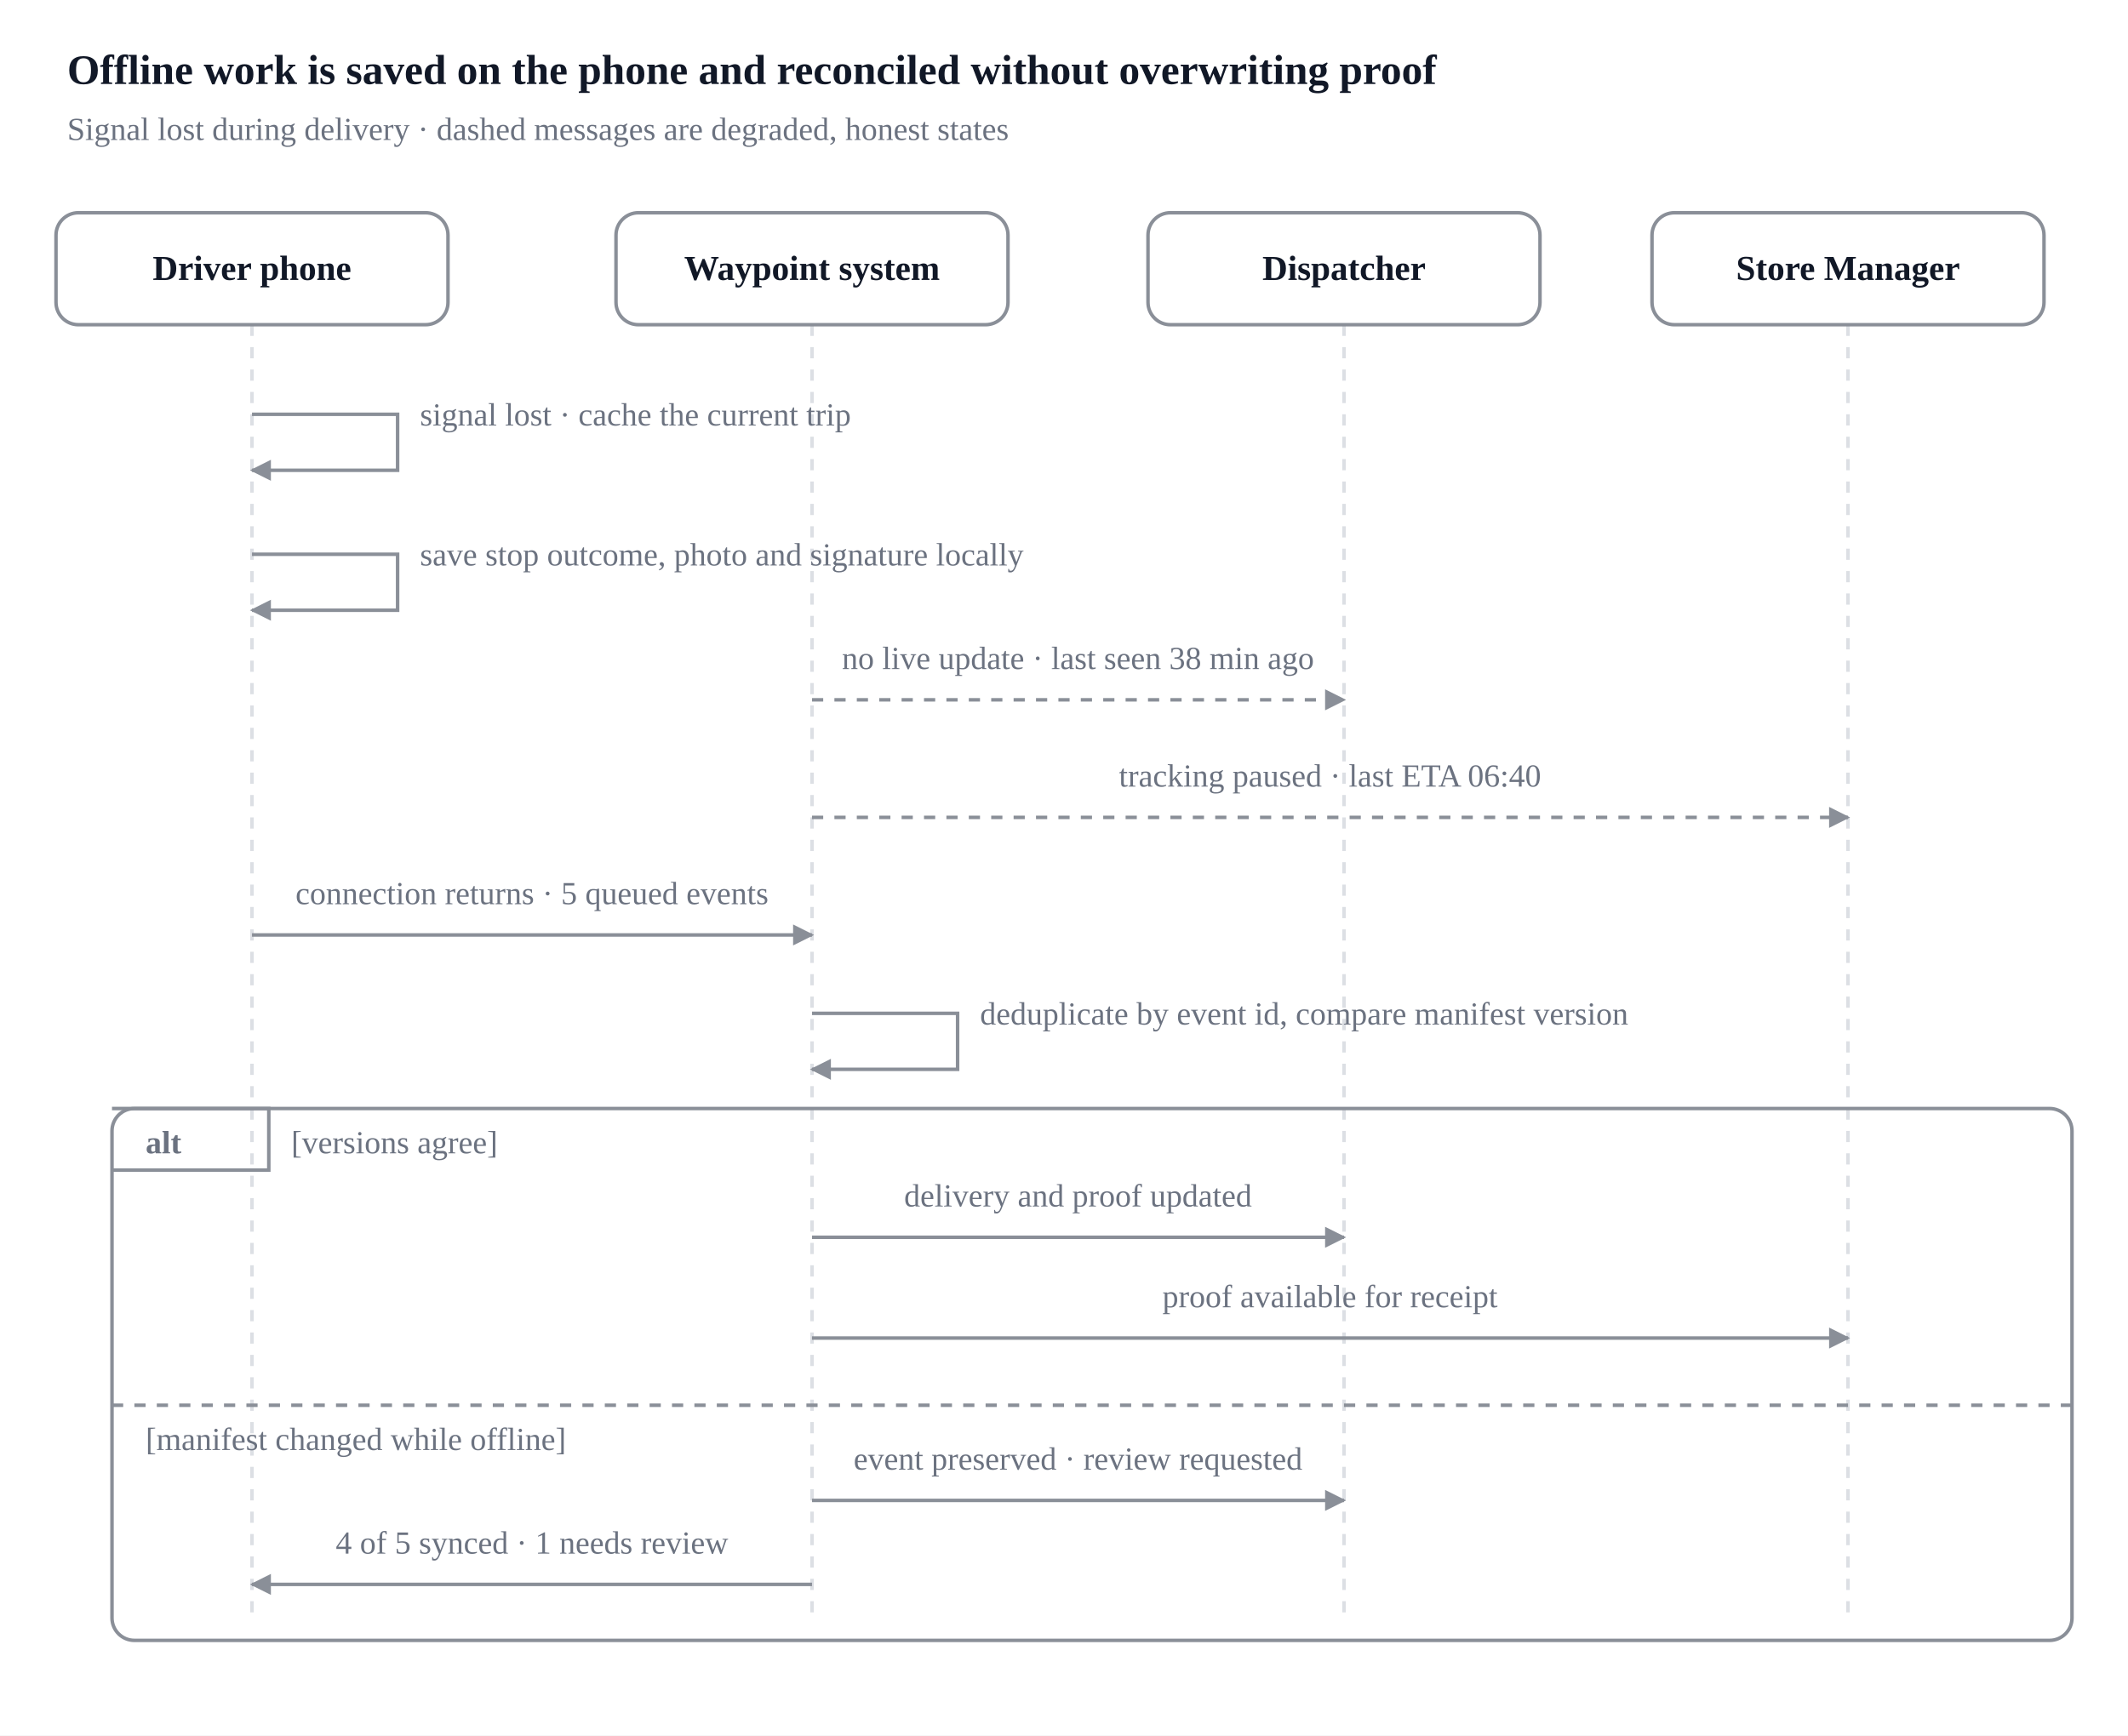
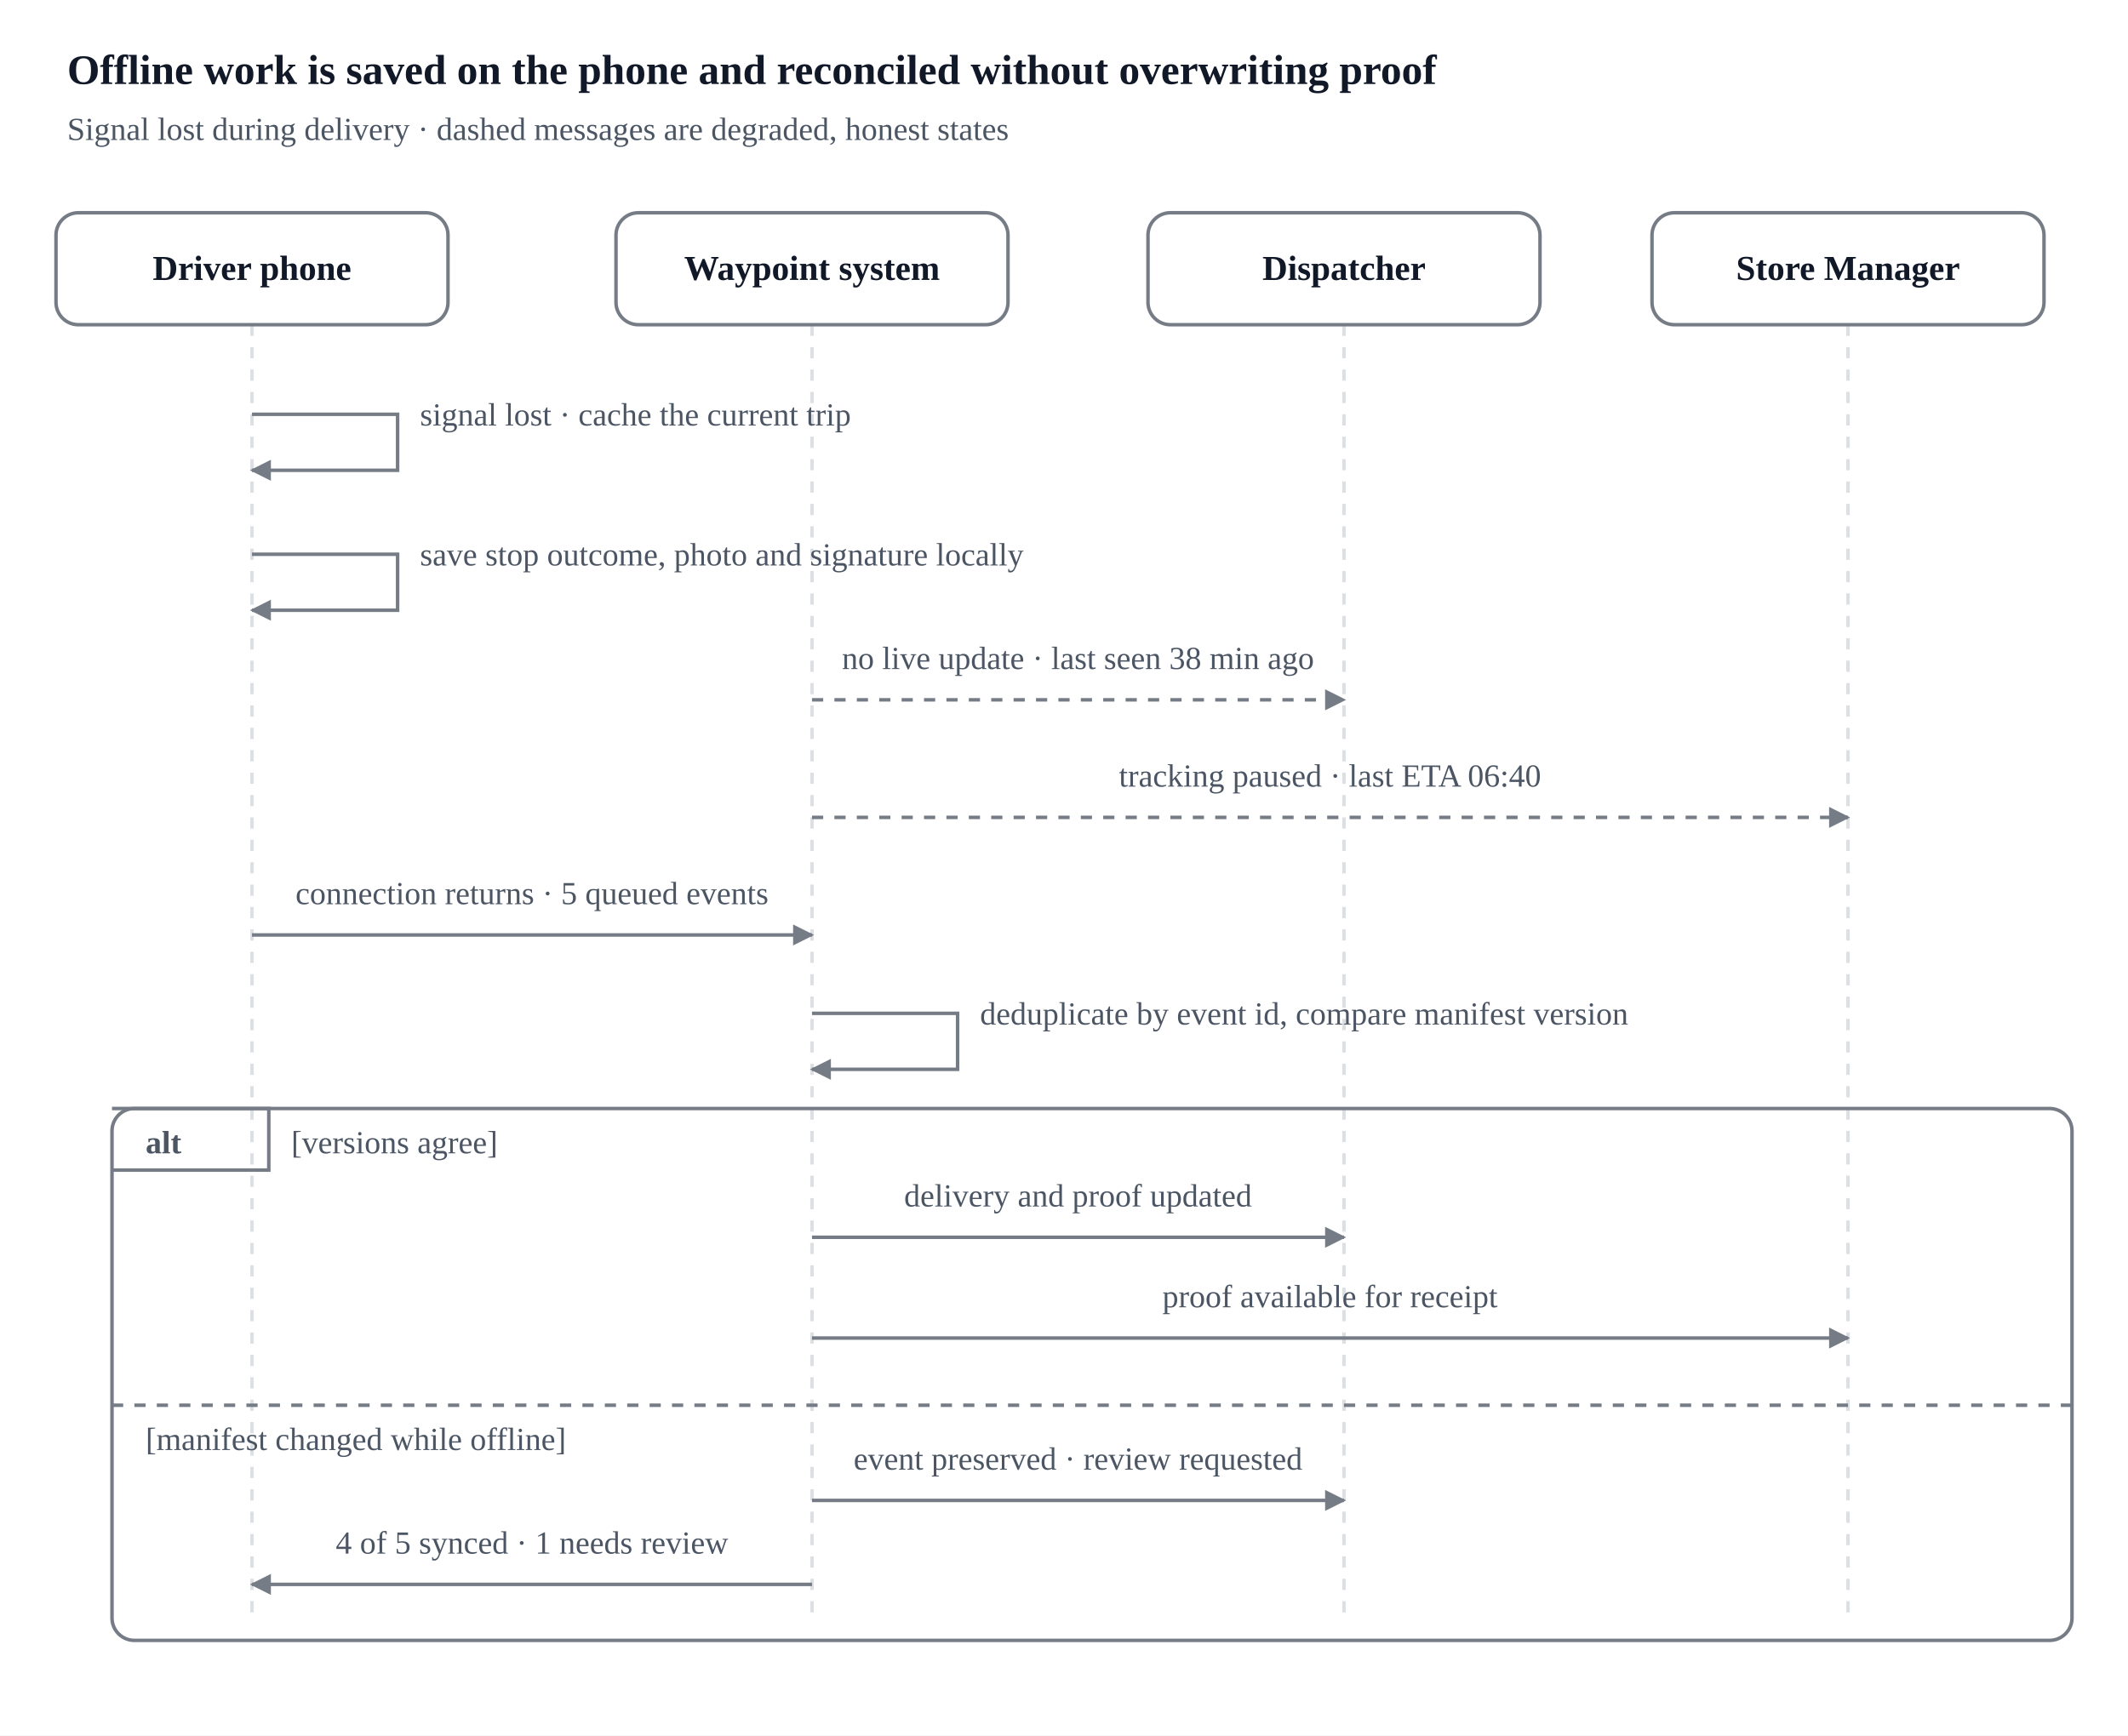
<svg xmlns="http://www.w3.org/2000/svg" viewBox="0 0 760 620" width="760" height="620" font-family="'Times New Roman', 'Liberation Serif', serif" font-size="12.5">
  <rect x="0" y="0" width="760" height="620" fill="#ffffff" />
  <defs>
    <marker id="arrow" viewBox="0 0 10 10" refX="9" refY="5" markerWidth="6" markerHeight="6" orient="auto-start-reverse">
-       <path d="M0 0L10 5L0 10z" fill="#8a8f98" />
+       <path d="M0 0L10 5L0 10z" fill="#767c86" />
    </marker>
  </defs>
  <text x="24" y="30" font-size="15" font-weight="bold" fill="#111827">Offline work is saved on the phone and reconciled without overwriting proof</text>
-   <text x="24" y="50" font-size="11.5" fill="#6b7280">Signal lost during delivery · dashed messages are degraded, honest states</text>
+   <text x="24" y="50" font-size="11.5" fill="#4b5563">Signal lost during delivery · dashed messages are degraded, honest states</text>
  <path d="M90 116V580" fill="none" stroke="#dcdfe4" stroke-width="1.25" stroke-dasharray="4 4" />
-   <rect x="20" y="76" width="140" height="40" rx="8" fill="none" stroke="#8a8f98" stroke-width="1.25" />
+   <rect x="20" y="76" width="140" height="40" rx="8" fill="none" stroke="#767c86" stroke-width="1.25" />
  <text x="90" y="100" font-size="12.5" text-anchor="middle" font-weight="bold" fill="#111827">Driver phone</text>
  <path d="M290 116V580" fill="none" stroke="#dcdfe4" stroke-width="1.25" stroke-dasharray="4 4" />
-   <rect x="220" y="76" width="140" height="40" rx="8" fill="none" stroke="#8a8f98" stroke-width="1.25" />
+   <rect x="220" y="76" width="140" height="40" rx="8" fill="none" stroke="#767c86" stroke-width="1.25" />
  <text x="290" y="100" font-size="12.5" text-anchor="middle" font-weight="bold" fill="#111827">Waypoint system</text>
  <path d="M480 116V580" fill="none" stroke="#dcdfe4" stroke-width="1.25" stroke-dasharray="4 4" />
-   <rect x="410" y="76" width="140" height="40" rx="8" fill="none" stroke="#8a8f98" stroke-width="1.25" />
+   <rect x="410" y="76" width="140" height="40" rx="8" fill="none" stroke="#767c86" stroke-width="1.25" />
  <text x="480" y="100" font-size="12.5" text-anchor="middle" font-weight="bold" fill="#111827">Dispatcher</text>
  <path d="M660 116V580" fill="none" stroke="#dcdfe4" stroke-width="1.25" stroke-dasharray="4 4" />
-   <rect x="590" y="76" width="140" height="40" rx="8" fill="none" stroke="#8a8f98" stroke-width="1.25" />
+   <rect x="590" y="76" width="140" height="40" rx="8" fill="none" stroke="#767c86" stroke-width="1.25" />
  <text x="660" y="100" font-size="12.5" text-anchor="middle" font-weight="bold" fill="#111827">Store Manager</text>
-   <path d="M90 148H142V168H90" fill="none" stroke="#8a8f98" stroke-width="1.25" marker-end="url(#arrow)" />
-   <path d="M90 198H142V218H90" fill="none" stroke="#8a8f98" stroke-width="1.25" marker-end="url(#arrow)" />
-   <path d="M290 362H342V382H290" fill="none" stroke="#8a8f98" stroke-width="1.25" marker-end="url(#arrow)" />
-   <path d="M290 250H480" fill="none" stroke="#8a8f98" stroke-width="1.25" stroke-dasharray="4 4" marker-end="url(#arrow)" />
-   <path d="M290 292H660" fill="none" stroke="#8a8f98" stroke-width="1.25" stroke-dasharray="4 4" marker-end="url(#arrow)" />
-   <path d="M90 334H290" fill="none" stroke="#8a8f98" stroke-width="1.25" marker-end="url(#arrow)" />
-   <path d="M290 442H480" fill="none" stroke="#8a8f98" stroke-width="1.25" marker-end="url(#arrow)" />
-   <path d="M290 478H660" fill="none" stroke="#8a8f98" stroke-width="1.25" marker-end="url(#arrow)" />
-   <path d="M290 536H480" fill="none" stroke="#8a8f98" stroke-width="1.25" marker-end="url(#arrow)" />
-   <path d="M290 566H90" fill="none" stroke="#8a8f98" stroke-width="1.25" marker-end="url(#arrow)" />
-   <text x="150" y="152" font-size="11.5" fill="#6b7280">signal lost · cache the current trip</text>
-   <text x="150" y="202" font-size="11.5" fill="#6b7280">save stop outcome, photo and signature locally</text>
-   <text x="385" y="239" font-size="11.5" text-anchor="middle" fill="#6b7280">no live update · last seen 38 min ago</text>
-   <text x="475" y="281" font-size="11.5" text-anchor="middle" fill="#6b7280">tracking paused · last ETA 06:40</text>
-   <text x="190" y="323" font-size="11.5" text-anchor="middle" fill="#6b7280">connection returns · 5 queued events</text>
-   <text x="350" y="366" font-size="11.5" fill="#6b7280">deduplicate by event id, compare manifest version</text>
-   <rect x="40" y="396" width="700" height="190" rx="8" fill="none" stroke="#8a8f98" stroke-width="1.25" />
-   <path d="M40 396h56v22H40" fill="none" stroke="#8a8f98" stroke-width="1.25" />
-   <text x="52" y="412" font-size="11.5" font-weight="bold" fill="#6b7280">alt</text>
-   <line x1="40" y1="502" x2="740" y2="502" stroke="#8a8f98" stroke-width="1.25" stroke-dasharray="4 4" />
-   <text x="104" y="412" font-size="11.5" fill="#6b7280">[versions agree]</text>
-   <text x="52" y="518" font-size="11.5" fill="#6b7280">[manifest changed while offline]</text>
-   <text x="385" y="431" font-size="11.5" text-anchor="middle" fill="#6b7280">delivery and proof updated</text>
-   <text x="475" y="467" font-size="11.5" text-anchor="middle" fill="#6b7280">proof available for receipt</text>
-   <text x="385" y="525" font-size="11.5" text-anchor="middle" fill="#6b7280">event preserved · review requested</text>
-   <text x="190" y="555" font-size="11.5" text-anchor="middle" fill="#6b7280">4 of 5 synced · 1 needs review</text>
+   <path d="M90 148H142V168H90" fill="none" stroke="#767c86" stroke-width="1.25" marker-end="url(#arrow)" />
+   <path d="M90 198H142V218H90" fill="none" stroke="#767c86" stroke-width="1.25" marker-end="url(#arrow)" />
+   <path d="M290 362H342V382H290" fill="none" stroke="#767c86" stroke-width="1.25" marker-end="url(#arrow)" />
+   <path d="M290 250H480" fill="none" stroke="#767c86" stroke-width="1.25" stroke-dasharray="4 4" marker-end="url(#arrow)" />
+   <path d="M290 292H660" fill="none" stroke="#767c86" stroke-width="1.25" stroke-dasharray="4 4" marker-end="url(#arrow)" />
+   <path d="M90 334H290" fill="none" stroke="#767c86" stroke-width="1.25" marker-end="url(#arrow)" />
+   <path d="M290 442H480" fill="none" stroke="#767c86" stroke-width="1.25" marker-end="url(#arrow)" />
+   <path d="M290 478H660" fill="none" stroke="#767c86" stroke-width="1.25" marker-end="url(#arrow)" />
+   <path d="M290 536H480" fill="none" stroke="#767c86" stroke-width="1.25" marker-end="url(#arrow)" />
+   <path d="M290 566H90" fill="none" stroke="#767c86" stroke-width="1.25" marker-end="url(#arrow)" />
+   <text x="150" y="152" font-size="11.5" fill="#4b5563">signal lost · cache the current trip</text>
+   <text x="150" y="202" font-size="11.5" fill="#4b5563">save stop outcome, photo and signature locally</text>
+   <text x="385" y="239" font-size="11.5" text-anchor="middle" fill="#4b5563">no live update · last seen 38 min ago</text>
+   <text x="475" y="281" font-size="11.5" text-anchor="middle" fill="#4b5563">tracking paused · last ETA 06:40</text>
+   <text x="190" y="323" font-size="11.5" text-anchor="middle" fill="#4b5563">connection returns · 5 queued events</text>
+   <text x="350" y="366" font-size="11.5" fill="#4b5563">deduplicate by event id, compare manifest version</text>
+   <rect x="40" y="396" width="700" height="190" rx="8" fill="none" stroke="#767c86" stroke-width="1.25" />
+   <path d="M40 396h56v22H40" fill="none" stroke="#767c86" stroke-width="1.25" />
+   <text x="52" y="412" font-size="11.5" font-weight="bold" fill="#4b5563">alt</text>
+   <line x1="40" y1="502" x2="740" y2="502" stroke="#767c86" stroke-width="1.25" stroke-dasharray="4 4" />
+   <text x="104" y="412" font-size="11.5" fill="#4b5563">[versions agree]</text>
+   <text x="52" y="518" font-size="11.5" fill="#4b5563">[manifest changed while offline]</text>
+   <text x="385" y="431" font-size="11.5" text-anchor="middle" fill="#4b5563">delivery and proof updated</text>
+   <text x="475" y="467" font-size="11.5" text-anchor="middle" fill="#4b5563">proof available for receipt</text>
+   <text x="385" y="525" font-size="11.5" text-anchor="middle" fill="#4b5563">event preserved · review requested</text>
+   <text x="190" y="555" font-size="11.5" text-anchor="middle" fill="#4b5563">4 of 5 synced · 1 needs review</text>
</svg>
